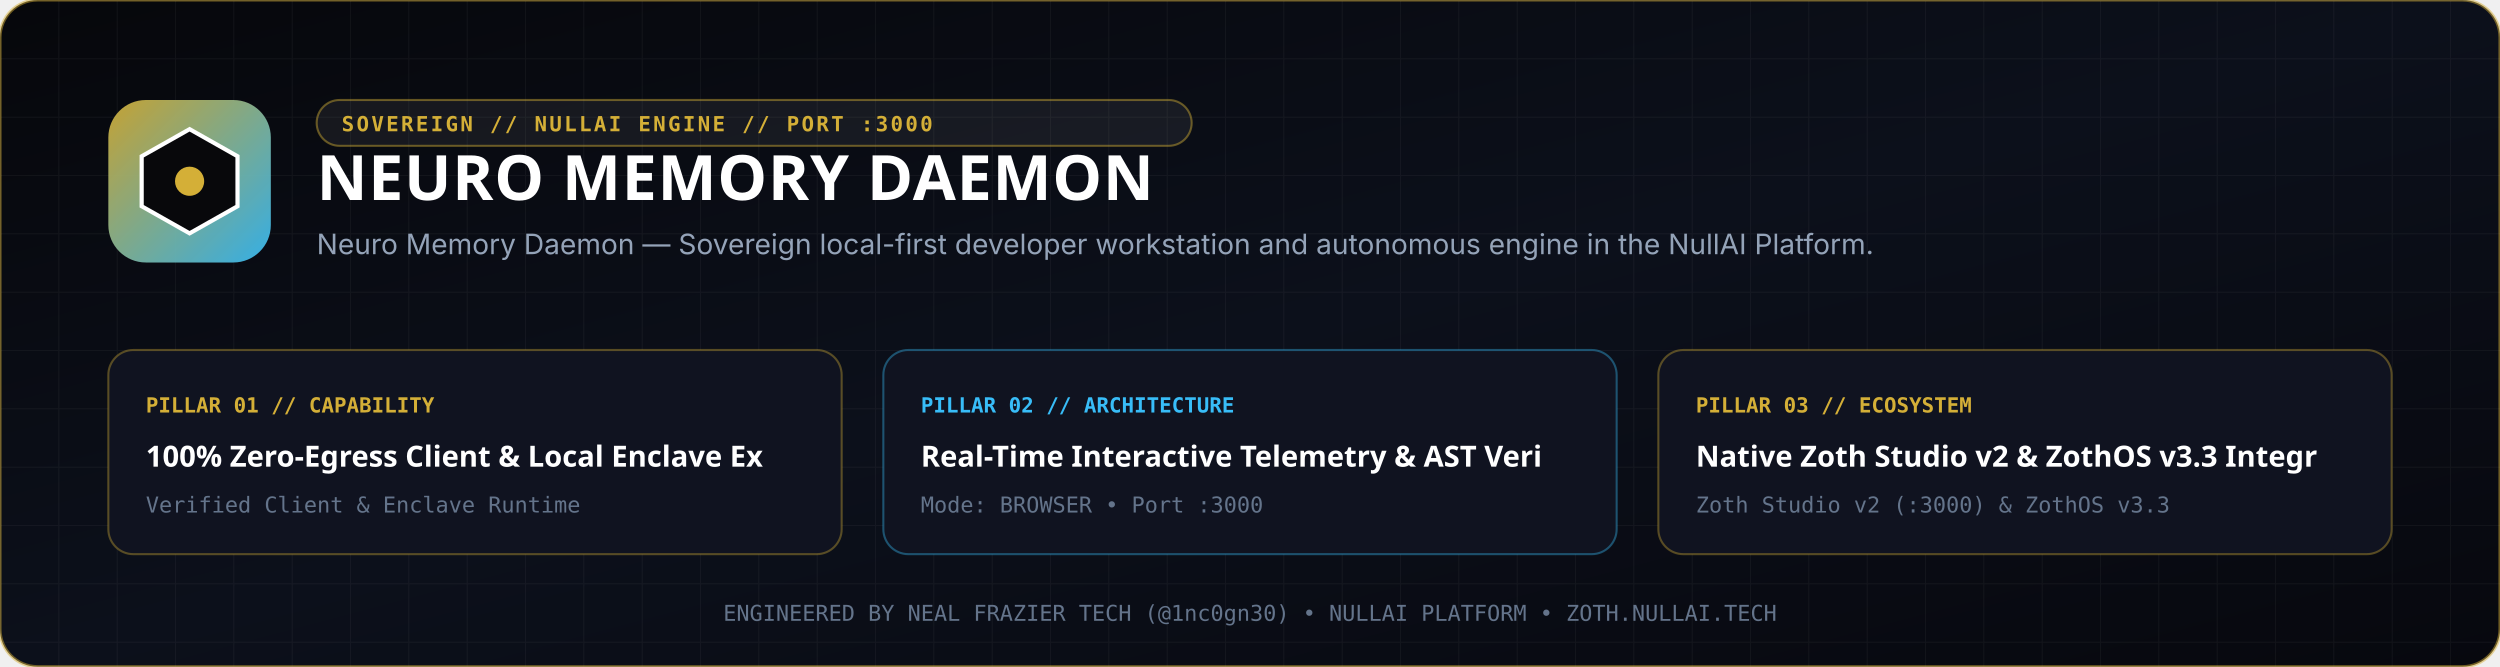
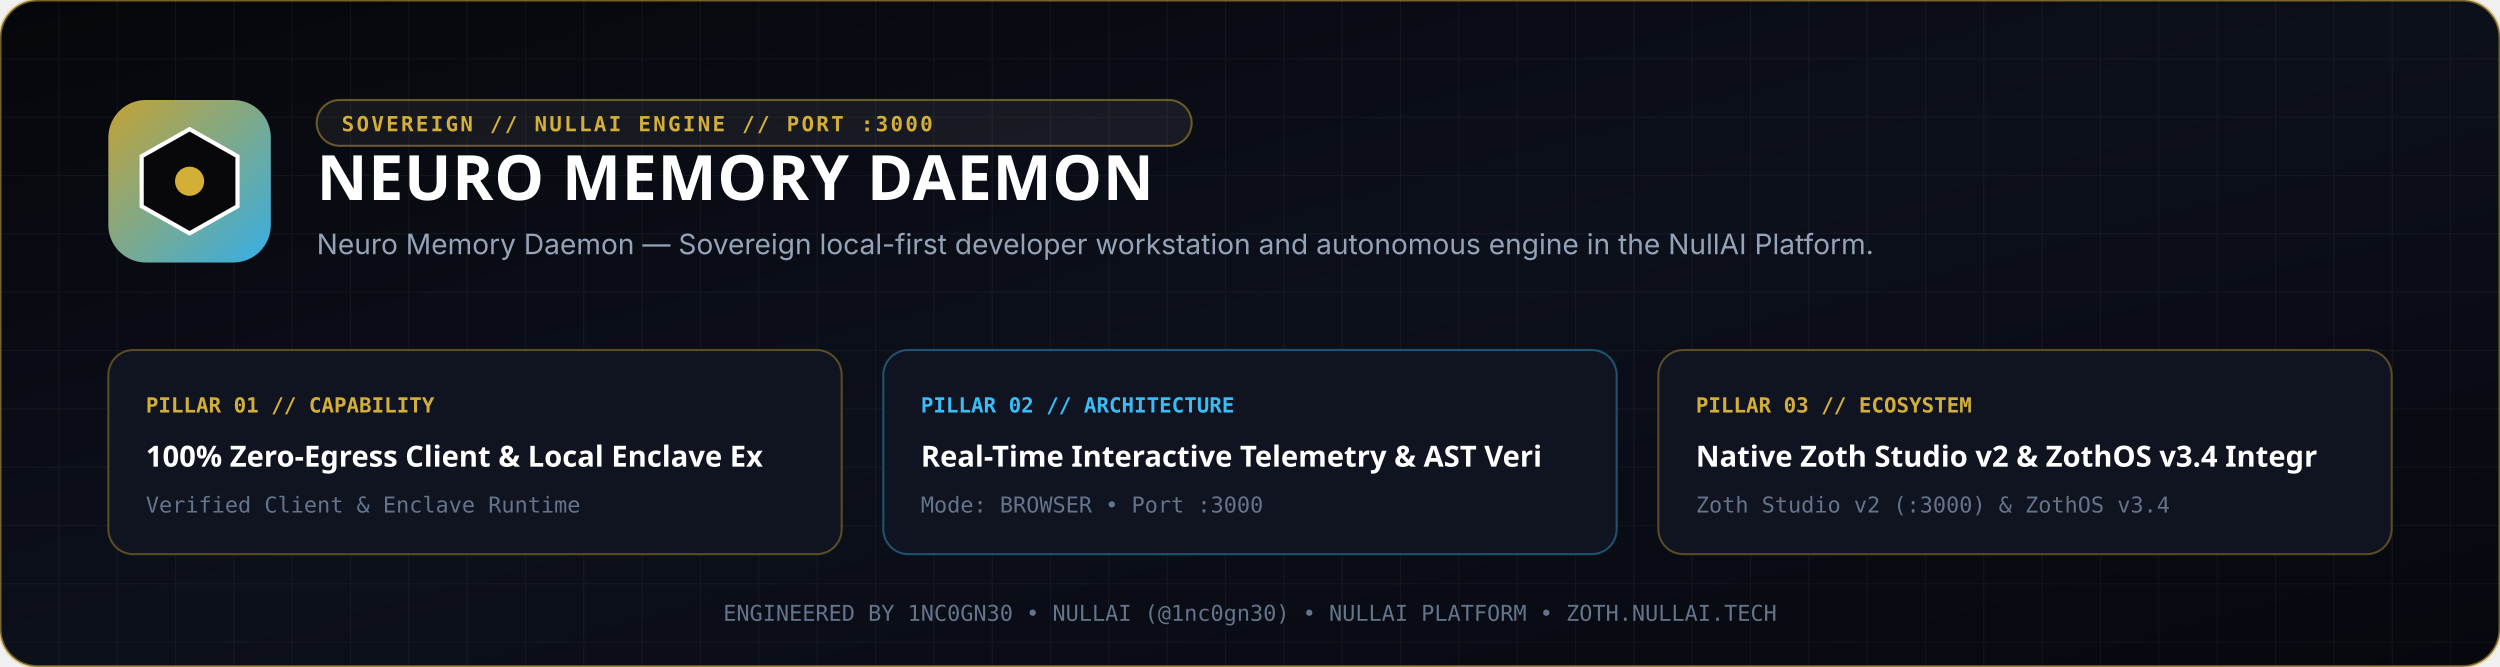
<svg xmlns="http://www.w3.org/2000/svg" viewBox="0 0 1200 320" width="100%" height="100%">
  <defs>
    <linearGradient id="bg" x1="0%" y1="0%" x2="100%" y2="100%">
      <stop offset="0%" stop-color="#06070B" />
      <stop offset="50%" stop-color="#0C101B" />
      <stop offset="100%" stop-color="#07080E" />
    </linearGradient>
    <linearGradient id="accent" x1="0%" y1="0%" x2="100%" y2="100%">
      <stop offset="0%" stop-color="#D4AF37" />
      <stop offset="100%" stop-color="#38BDF8" />
    </linearGradient>
    <pattern id="grid" width="28" height="28" patternUnits="userSpaceOnUse">
      <path d="M 28 0 L 0 0 0 28" fill="none" stroke="rgba(255,255,255,0.04)" stroke-width="1" />
    </pattern>
  </defs>
  <rect width="1200" height="320" rx="18" fill="url(#bg)" stroke="#D4AF37" stroke-opacity="0.5" stroke-width="1.5" />
  <rect width="1200" height="320" rx="18" fill="url(#grid)" />
  <g transform="translate(52, 48)">
    <rect width="78" height="78" rx="18" fill="url(#accent)" opacity="0.92" />
    <polygon points="39,14 62,27 62,51 39,64 16,51 16,27" fill="#08080B" stroke="#FFFFFF" stroke-width="2" />
    <circle cx="39" cy="39" r="7" fill="#D4AF37" />
  </g>
  <g transform="translate(152, 62)">
    <rect x="0" y="-14" width="420" height="22" rx="11" fill="rgba(255,255,255,0.06)" stroke="#D4AF37" stroke-opacity="0.45" />
    <text x="12" y="1" fill="#D4AF37" font-family="JetBrains Mono, monospace" font-size="10" font-weight="700" letter-spacing="1.1">SOVEREIGN // NULLAI ENGINE // PORT :3000</text>
    <text x="0" y="34" fill="#FFFFFF" font-family="Syne, Space Grotesk, sans-serif" font-size="30" font-weight="800" letter-spacing="0.4">NEURO MEMORY DAEMON</text>
    <text x="0" y="60" fill="#94A3B8" font-family="Inter, sans-serif" font-size="13.5">Neuro Memory Daemon — Sovereign local-first developer workstation and autonomous engine in the NullAI Platform.</text>
  </g>
  <g transform="translate(52, 168)">
    <rect x="0" y="0" width="352" height="98" rx="12" fill="#101320" stroke="#D4AF37" stroke-opacity="0.38" />
    <text x="18" y="30" fill="#D4AF37" font-family="JetBrains Mono, monospace" font-size="10" font-weight="700">PILLAR 01 // CAPABILITY</text>
    <text x="18" y="56" fill="#FFFFFF" font-family="Space Grotesk, sans-serif" font-size="14" font-weight="700">100% Zero-Egress Client &amp; Local Enclave Ex</text>
    <text x="18" y="78" fill="#64748B" font-family="JetBrains Mono, monospace" font-size="10.5">Verified Client &amp; Enclave Runtime</text>
    <rect x="372" y="0" width="352" height="98" rx="12" fill="#101320" stroke="#38BDF8" stroke-opacity="0.38" />
    <text x="390" y="30" fill="#38BDF8" font-family="JetBrains Mono, monospace" font-size="10" font-weight="700">PILLAR 02 // ARCHITECTURE</text>
    <text x="390" y="56" fill="#FFFFFF" font-family="Space Grotesk, sans-serif" font-size="14" font-weight="700">Real-Time Interactive Telemetry &amp; AST Veri</text>
    <text x="390" y="78" fill="#64748B" font-family="JetBrains Mono, monospace" font-size="10.5">Mode: BROWSER • Port :3000</text>
    <rect x="744" y="0" width="352" height="98" rx="12" fill="#101320" stroke="#D4AF37" stroke-opacity="0.38" />
    <text x="762" y="30" fill="#D4AF37" font-family="JetBrains Mono, monospace" font-size="10" font-weight="700">PILLAR 03 // ECOSYSTEM</text>
-     <text x="762" y="56" fill="#FFFFFF" font-family="Space Grotesk, sans-serif" font-size="14" font-weight="700">Native Zoth Studio v2 &amp; ZothOS v3.3 Integr</text>
-     <text x="762" y="78" fill="#64748B" font-family="JetBrains Mono, monospace" font-size="10.5">Zoth Studio v2 (:3000) &amp; ZothOS v3.3</text>
+     <text x="762" y="56" fill="#FFFFFF" font-family="Space Grotesk, sans-serif" font-size="14" font-weight="700">Native Zoth Studio v2 &amp; ZothOS v3.4 Integr</text>
+     <text x="762" y="78" fill="#64748B" font-family="JetBrains Mono, monospace" font-size="10.5">Zoth Studio v2 (:3000) &amp; ZothOS v3.4</text>
  </g>
  <text x="600" y="298" text-anchor="middle" fill="#64748B" font-family="JetBrains Mono, monospace" font-size="10.5">
-     ENGINEERED BY NEAL FRAZIER TECH (@1nc0gn30)  •  NULLAI PLATFORM  •  ZOTH.NULLAI.TECH
+     ENGINEERED BY 1NC0GN30 • NULLAI (@1nc0gn30)  •  NULLAI PLATFORM  •  ZOTH.NULLAI.TECH
  </text>
</svg>
